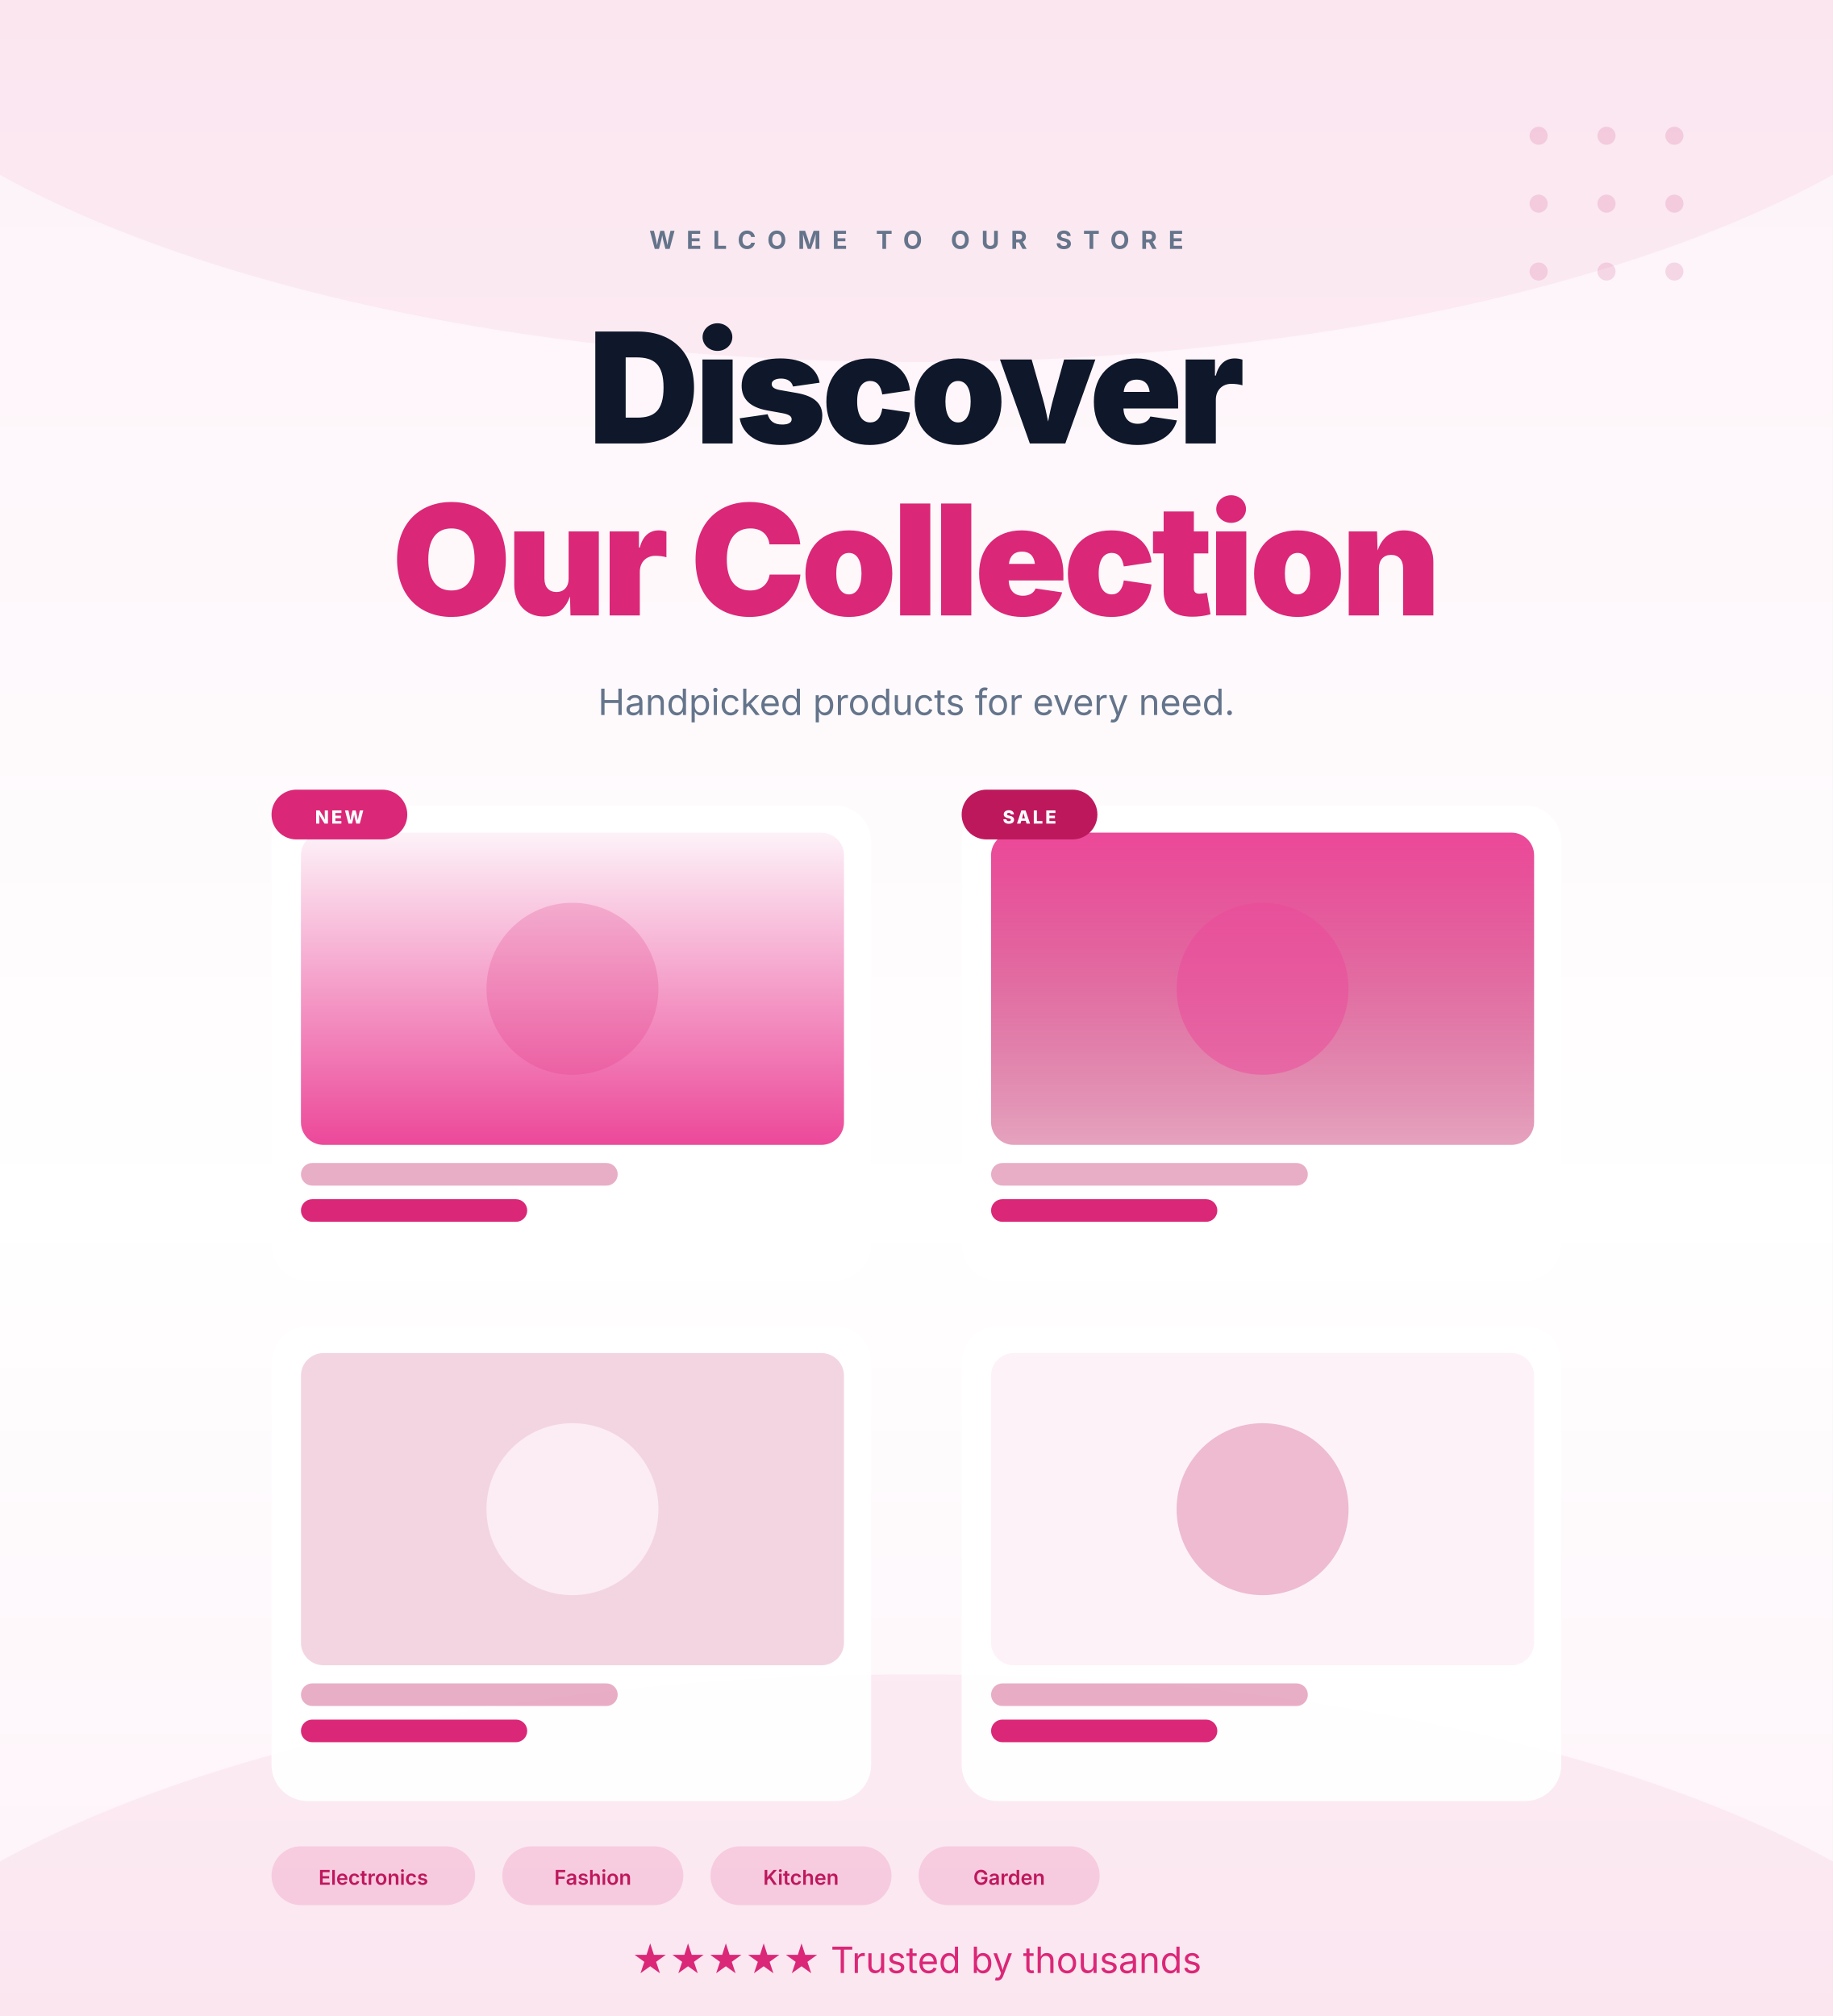
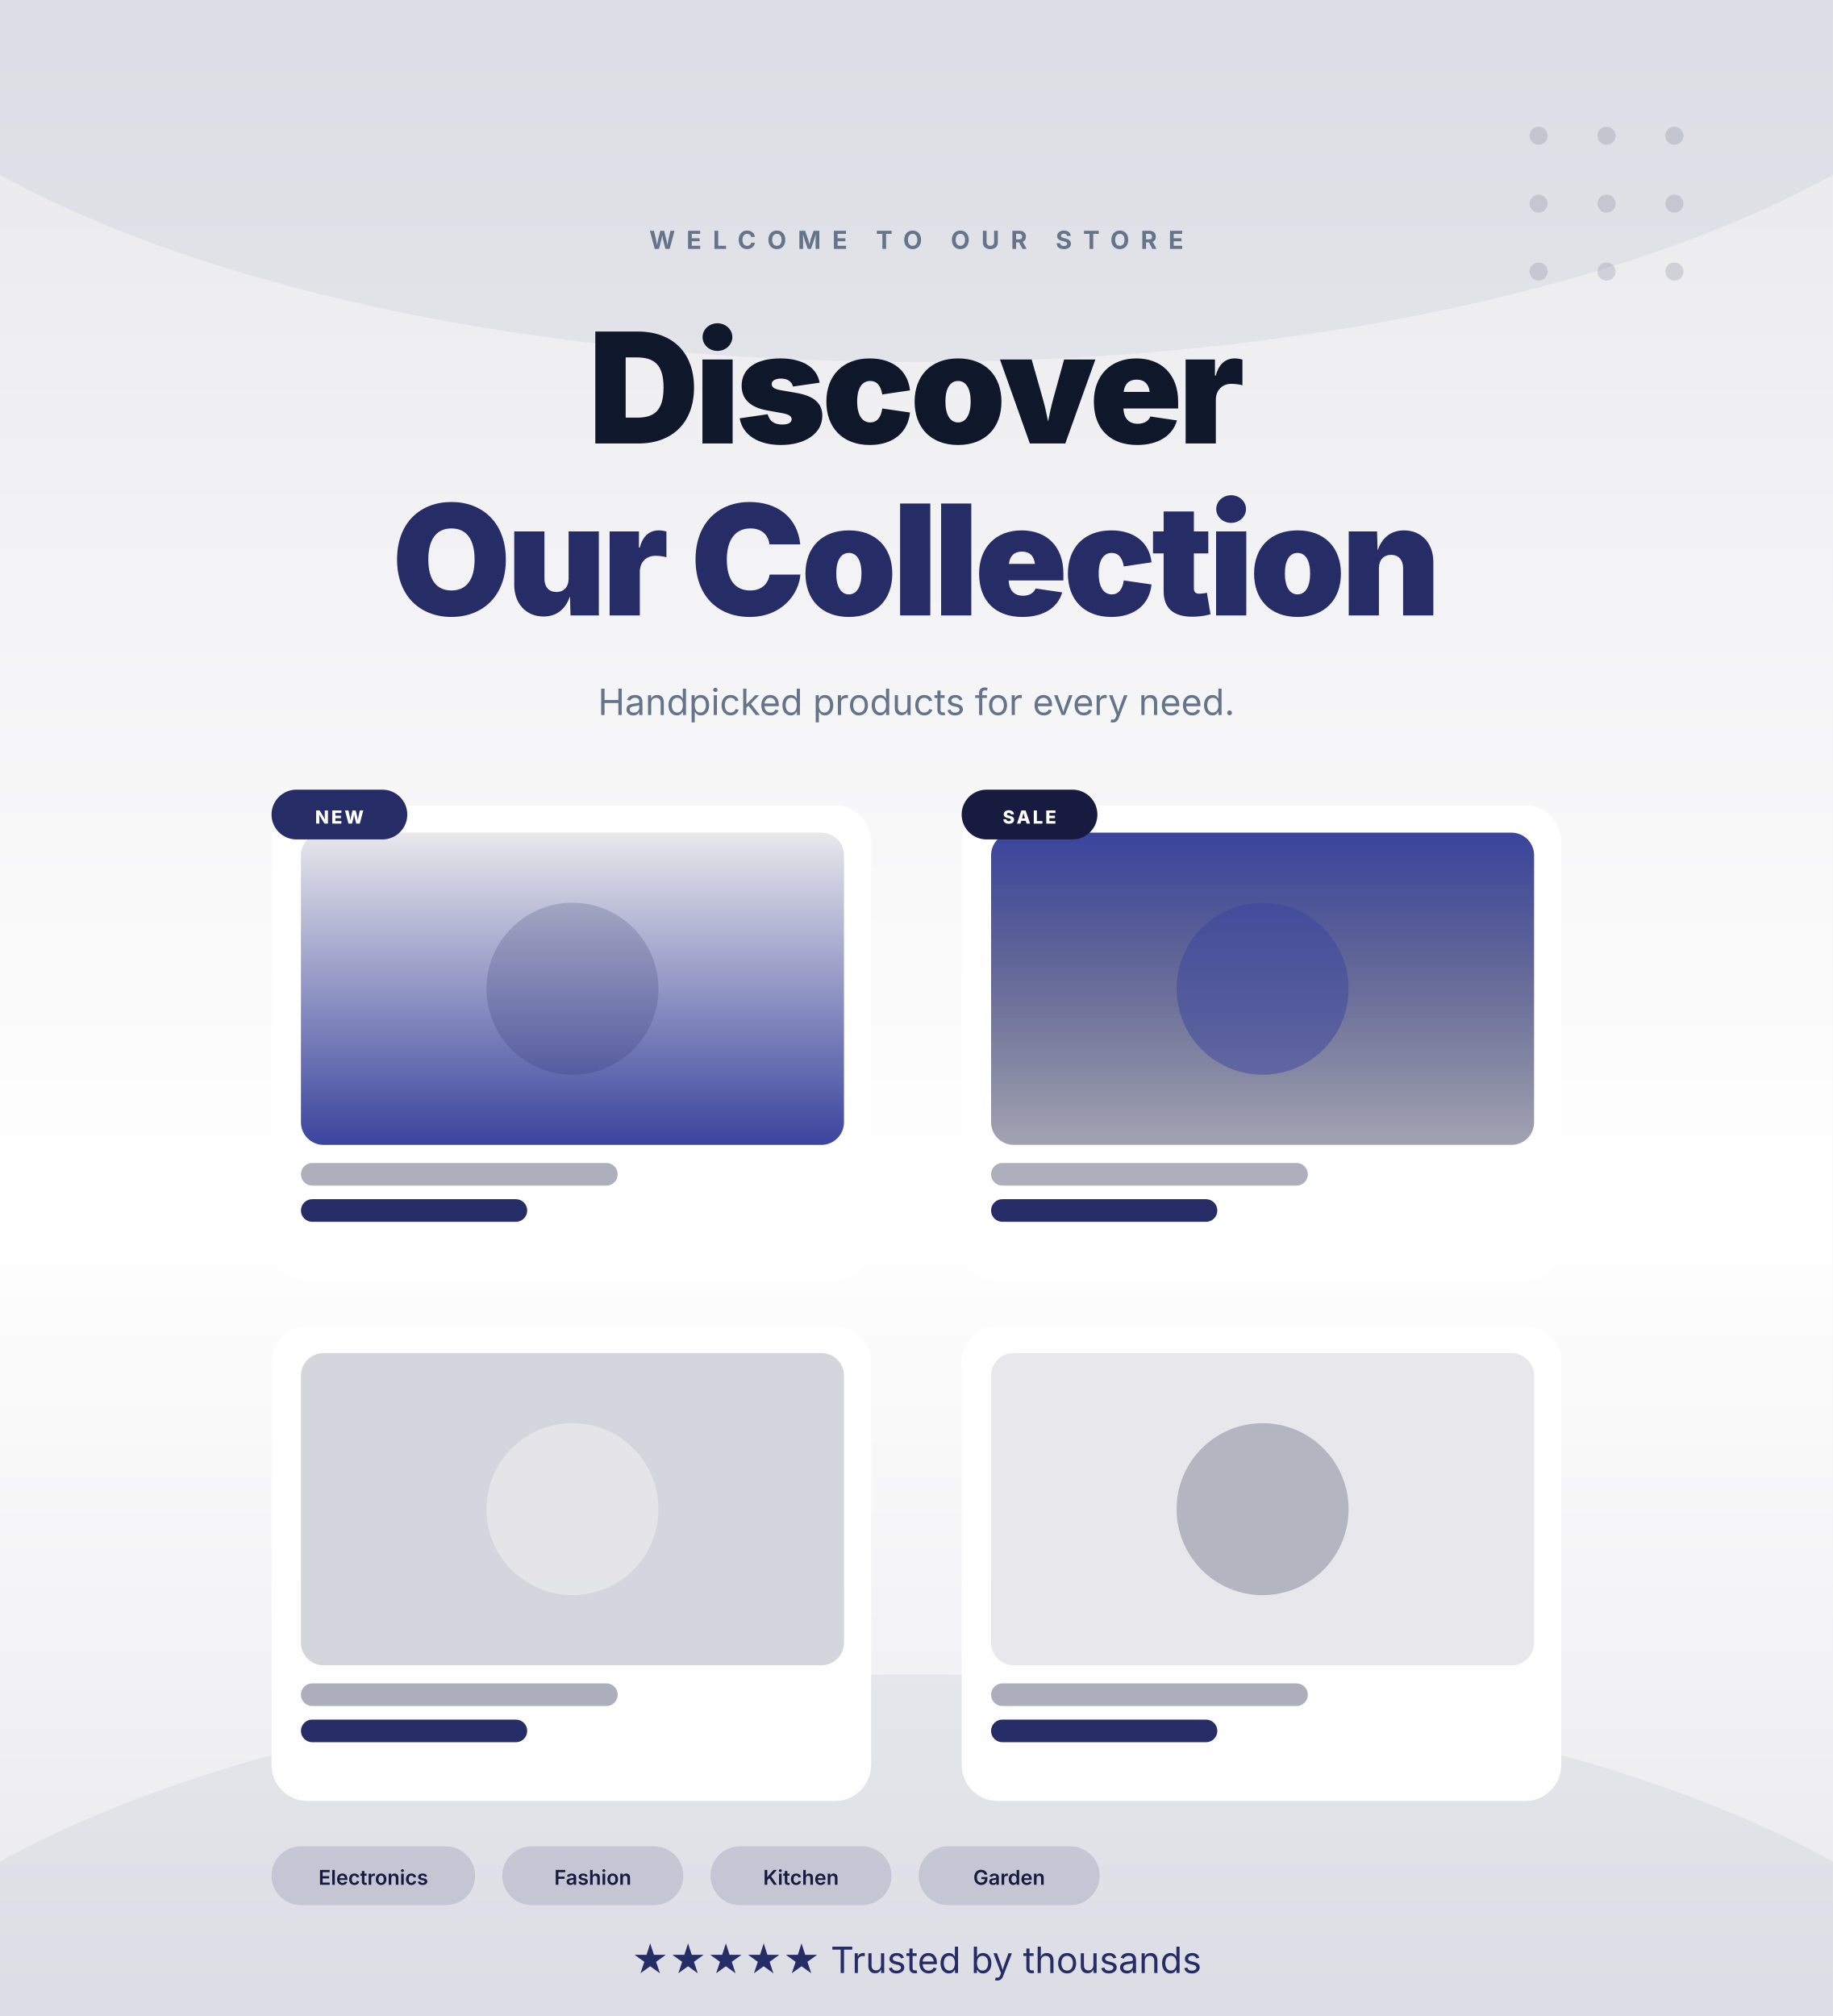
<svg xmlns="http://www.w3.org/2000/svg" viewBox="0 0 810 891" font-family="system-ui,-apple-system,'Segoe UI',sans-serif">
  <defs>
    <linearGradient id="bg" x1="0" y1="0" x2="0" y2="1">
-       <stop offset="0%" stop-color="#FDF2F8" />
+       <stop offset="0%" stop-color="#E8E8EC" />
      <stop offset="60%" stop-color="#FFFFFF" />
-       <stop offset="100%" stop-color="#FDF2F8" />
+       <stop offset="100%" stop-color="#E8E8EC" />
    </linearGradient>
    <linearGradient id="c1" x1="0" y1="0" x2="0" y2="1">
-       <stop offset="0%" stop-color="#FDF2F8" />
-       <stop offset="100%" stop-color="#EC4899" />
+       <stop offset="0%" stop-color="#E8E8EC" />
+       <stop offset="100%" stop-color="#3A449D" />
    </linearGradient>
    <linearGradient id="c2" x1="0" y1="0" x2="0" y2="1">
-       <stop offset="0%" stop-color="#EC4899" />
-       <stop offset="100%" stop-color="#BE185D" stop-opacity="0.4" />
+       <stop offset="0%" stop-color="#3A449D" />
+       <stop offset="100%" stop-color="#181B40" stop-opacity="0.4" />
    </linearGradient>
  </defs>
  <rect width="810" height="891" fill="url(#bg)" />
-   <ellipse cx="405" cy="-40" rx="500" ry="200" fill="#DB2777" opacity="0.06" />
-   <ellipse cx="405" cy="940" rx="500" ry="200" fill="#DB2777" opacity="0.06" />
-   <g opacity="0.14" fill="#BE185D">
+   <ellipse cx="405" cy="-40" rx="500" ry="200" fill="#262C66" opacity="0.06" />
+   <ellipse cx="405" cy="940" rx="500" ry="200" fill="#262C66" opacity="0.06" />
+   <g opacity="0.14" fill="#181B40">
    <circle cx="680" cy="60" r="4" />
    <circle cx="710" cy="60" r="4" />
    <circle cx="740" cy="60" r="4" />
    <circle cx="680" cy="90" r="4" />
    <circle cx="710" cy="90" r="4" />
    <circle cx="740" cy="90" r="4" />
    <circle cx="680" cy="120" r="4" />
    <circle cx="710" cy="120" r="4" />
    <circle cx="740" cy="120" r="4" />
  </g>
  <text x="405" y="110" font-size="11" font-weight="700" fill="#64748B" text-anchor="middle" letter-spacing="5">WELCOME TO OUR STORE</text>
  <text x="405" y="196" font-size="68" font-weight="900" fill="#0F172A" text-anchor="middle" letter-spacing="-2">Discover</text>
-   <text x="405" y="272" font-size="68" font-weight="900" fill="#DB2777" text-anchor="middle" letter-spacing="-2">Our Collection</text>
+   <text x="405" y="272" font-size="68" font-weight="900" fill="#262C66" text-anchor="middle" letter-spacing="-2">Our Collection</text>
  <text x="405" y="316" font-size="16" fill="#64748B" text-anchor="middle">Handpicked products for every need.</text>
  <rect x="120" y="356" width="265" height="210" rx="16" fill="white" opacity="0.95" />
  <rect x="133" y="368" width="240" height="138" rx="10" fill="url(#c1)" />
-   <circle cx="253" cy="437" r="38" fill="#DB2777" opacity="0.20" />
-   <rect x="133" y="514" width="140" height="10" rx="5" fill="#BE185D" opacity="0.35" />
-   <rect x="133" y="530" width="100" height="10" rx="5" fill="#DB2777" />
-   <rect x="120" y="349" width="60" height="22" rx="11" fill="#DB2777" />
+   <circle cx="253" cy="437" r="38" fill="#262C66" opacity="0.20" />
+   <rect x="133" y="514" width="140" height="10" rx="5" fill="#181B40" opacity="0.35" />
+   <rect x="133" y="530" width="100" height="10" rx="5" fill="#262C66" />
+   <rect x="120" y="349" width="60" height="22" rx="11" fill="#262C66" />
  <text x="150" y="364" font-size="8" font-weight="800" fill="white" text-anchor="middle" letter-spacing="1">NEW</text>
  <rect x="425" y="356" width="265" height="210" rx="16" fill="white" opacity="0.95" />
  <rect x="438" y="368" width="240" height="138" rx="10" fill="url(#c2)" />
-   <circle cx="558" cy="437" r="38" fill="#EC4899" opacity="0.50" />
-   <rect x="438" y="514" width="140" height="10" rx="5" fill="#BE185D" opacity="0.35" />
-   <rect x="438" y="530" width="100" height="10" rx="5" fill="#DB2777" />
-   <rect x="425" y="349" width="60" height="22" rx="11" fill="#BE185D" />
+   <circle cx="558" cy="437" r="38" fill="#3A449D" opacity="0.50" />
+   <rect x="438" y="514" width="140" height="10" rx="5" fill="#181B40" opacity="0.35" />
+   <rect x="438" y="530" width="100" height="10" rx="5" fill="#262C66" />
+   <rect x="425" y="349" width="60" height="22" rx="11" fill="#181B40" />
  <text x="455" y="364" font-size="8" font-weight="800" fill="white" text-anchor="middle" letter-spacing="1">SALE</text>
  <rect x="120" y="586" width="265" height="210" rx="16" fill="white" opacity="0.95" />
-   <rect x="133" y="598" width="240" height="138" rx="10" fill="#BE185D" opacity="0.18" />
-   <circle cx="253" cy="667" r="38" fill="#FDF2F8" opacity="0.80" />
-   <rect x="133" y="744" width="140" height="10" rx="5" fill="#BE185D" opacity="0.35" />
-   <rect x="133" y="760" width="100" height="10" rx="5" fill="#DB2777" />
+   <rect x="133" y="598" width="240" height="138" rx="10" fill="#181B40" opacity="0.18" />
+   <circle cx="253" cy="667" r="38" fill="#E8E8EC" opacity="0.80" />
+   <rect x="133" y="744" width="140" height="10" rx="5" fill="#181B40" opacity="0.35" />
+   <rect x="133" y="760" width="100" height="10" rx="5" fill="#262C66" />
  <rect x="425" y="586" width="265" height="210" rx="16" fill="white" opacity="0.95" />
-   <rect x="438" y="598" width="240" height="138" rx="10" fill="#FDF2F8" />
-   <circle cx="558" cy="667" r="38" fill="#BE185D" opacity="0.25" />
-   <rect x="438" y="744" width="140" height="10" rx="5" fill="#BE185D" opacity="0.35" />
-   <rect x="438" y="760" width="100" height="10" rx="5" fill="#DB2777" />
-   <rect x="120" y="816" width="90" height="26" rx="13" fill="#DB2777" opacity="0.15" />
-   <text x="165" y="833" font-size="9" fill="#BE185D" text-anchor="middle" font-weight="600">Electronics</text>
-   <rect x="222" y="816" width="80" height="26" rx="13" fill="#DB2777" opacity="0.15" />
-   <text x="262" y="833" font-size="9" fill="#BE185D" text-anchor="middle" font-weight="600">Fashion</text>
-   <rect x="314" y="816" width="80" height="26" rx="13" fill="#DB2777" opacity="0.15" />
-   <text x="354" y="833" font-size="9" fill="#BE185D" text-anchor="middle" font-weight="600">Kitchen</text>
-   <rect x="406" y="816" width="80" height="26" rx="13" fill="#DB2777" opacity="0.15" />
-   <text x="446" y="833" font-size="9" fill="#BE185D" text-anchor="middle" font-weight="600">Garden</text>
-   <text x="405" y="872" font-size="16" fill="#DB2777" text-anchor="middle">★★★★★  Trusted by thousands</text>
+   <rect x="438" y="598" width="240" height="138" rx="10" fill="#E8E8EC" />
+   <circle cx="558" cy="667" r="38" fill="#181B40" opacity="0.25" />
+   <rect x="438" y="744" width="140" height="10" rx="5" fill="#181B40" opacity="0.35" />
+   <rect x="438" y="760" width="100" height="10" rx="5" fill="#262C66" />
+   <rect x="120" y="816" width="90" height="26" rx="13" fill="#262C66" opacity="0.15" />
+   <text x="165" y="833" font-size="9" fill="#181B40" text-anchor="middle" font-weight="600">Electronics</text>
+   <rect x="222" y="816" width="80" height="26" rx="13" fill="#262C66" opacity="0.15" />
+   <text x="262" y="833" font-size="9" fill="#181B40" text-anchor="middle" font-weight="600">Fashion</text>
+   <rect x="314" y="816" width="80" height="26" rx="13" fill="#262C66" opacity="0.15" />
+   <text x="354" y="833" font-size="9" fill="#181B40" text-anchor="middle" font-weight="600">Kitchen</text>
+   <rect x="406" y="816" width="80" height="26" rx="13" fill="#262C66" opacity="0.15" />
+   <text x="446" y="833" font-size="9" fill="#181B40" text-anchor="middle" font-weight="600">Garden</text>
+   <text x="405" y="872" font-size="16" fill="#262C66" text-anchor="middle">★★★★★  Trusted by thousands</text>
</svg>
